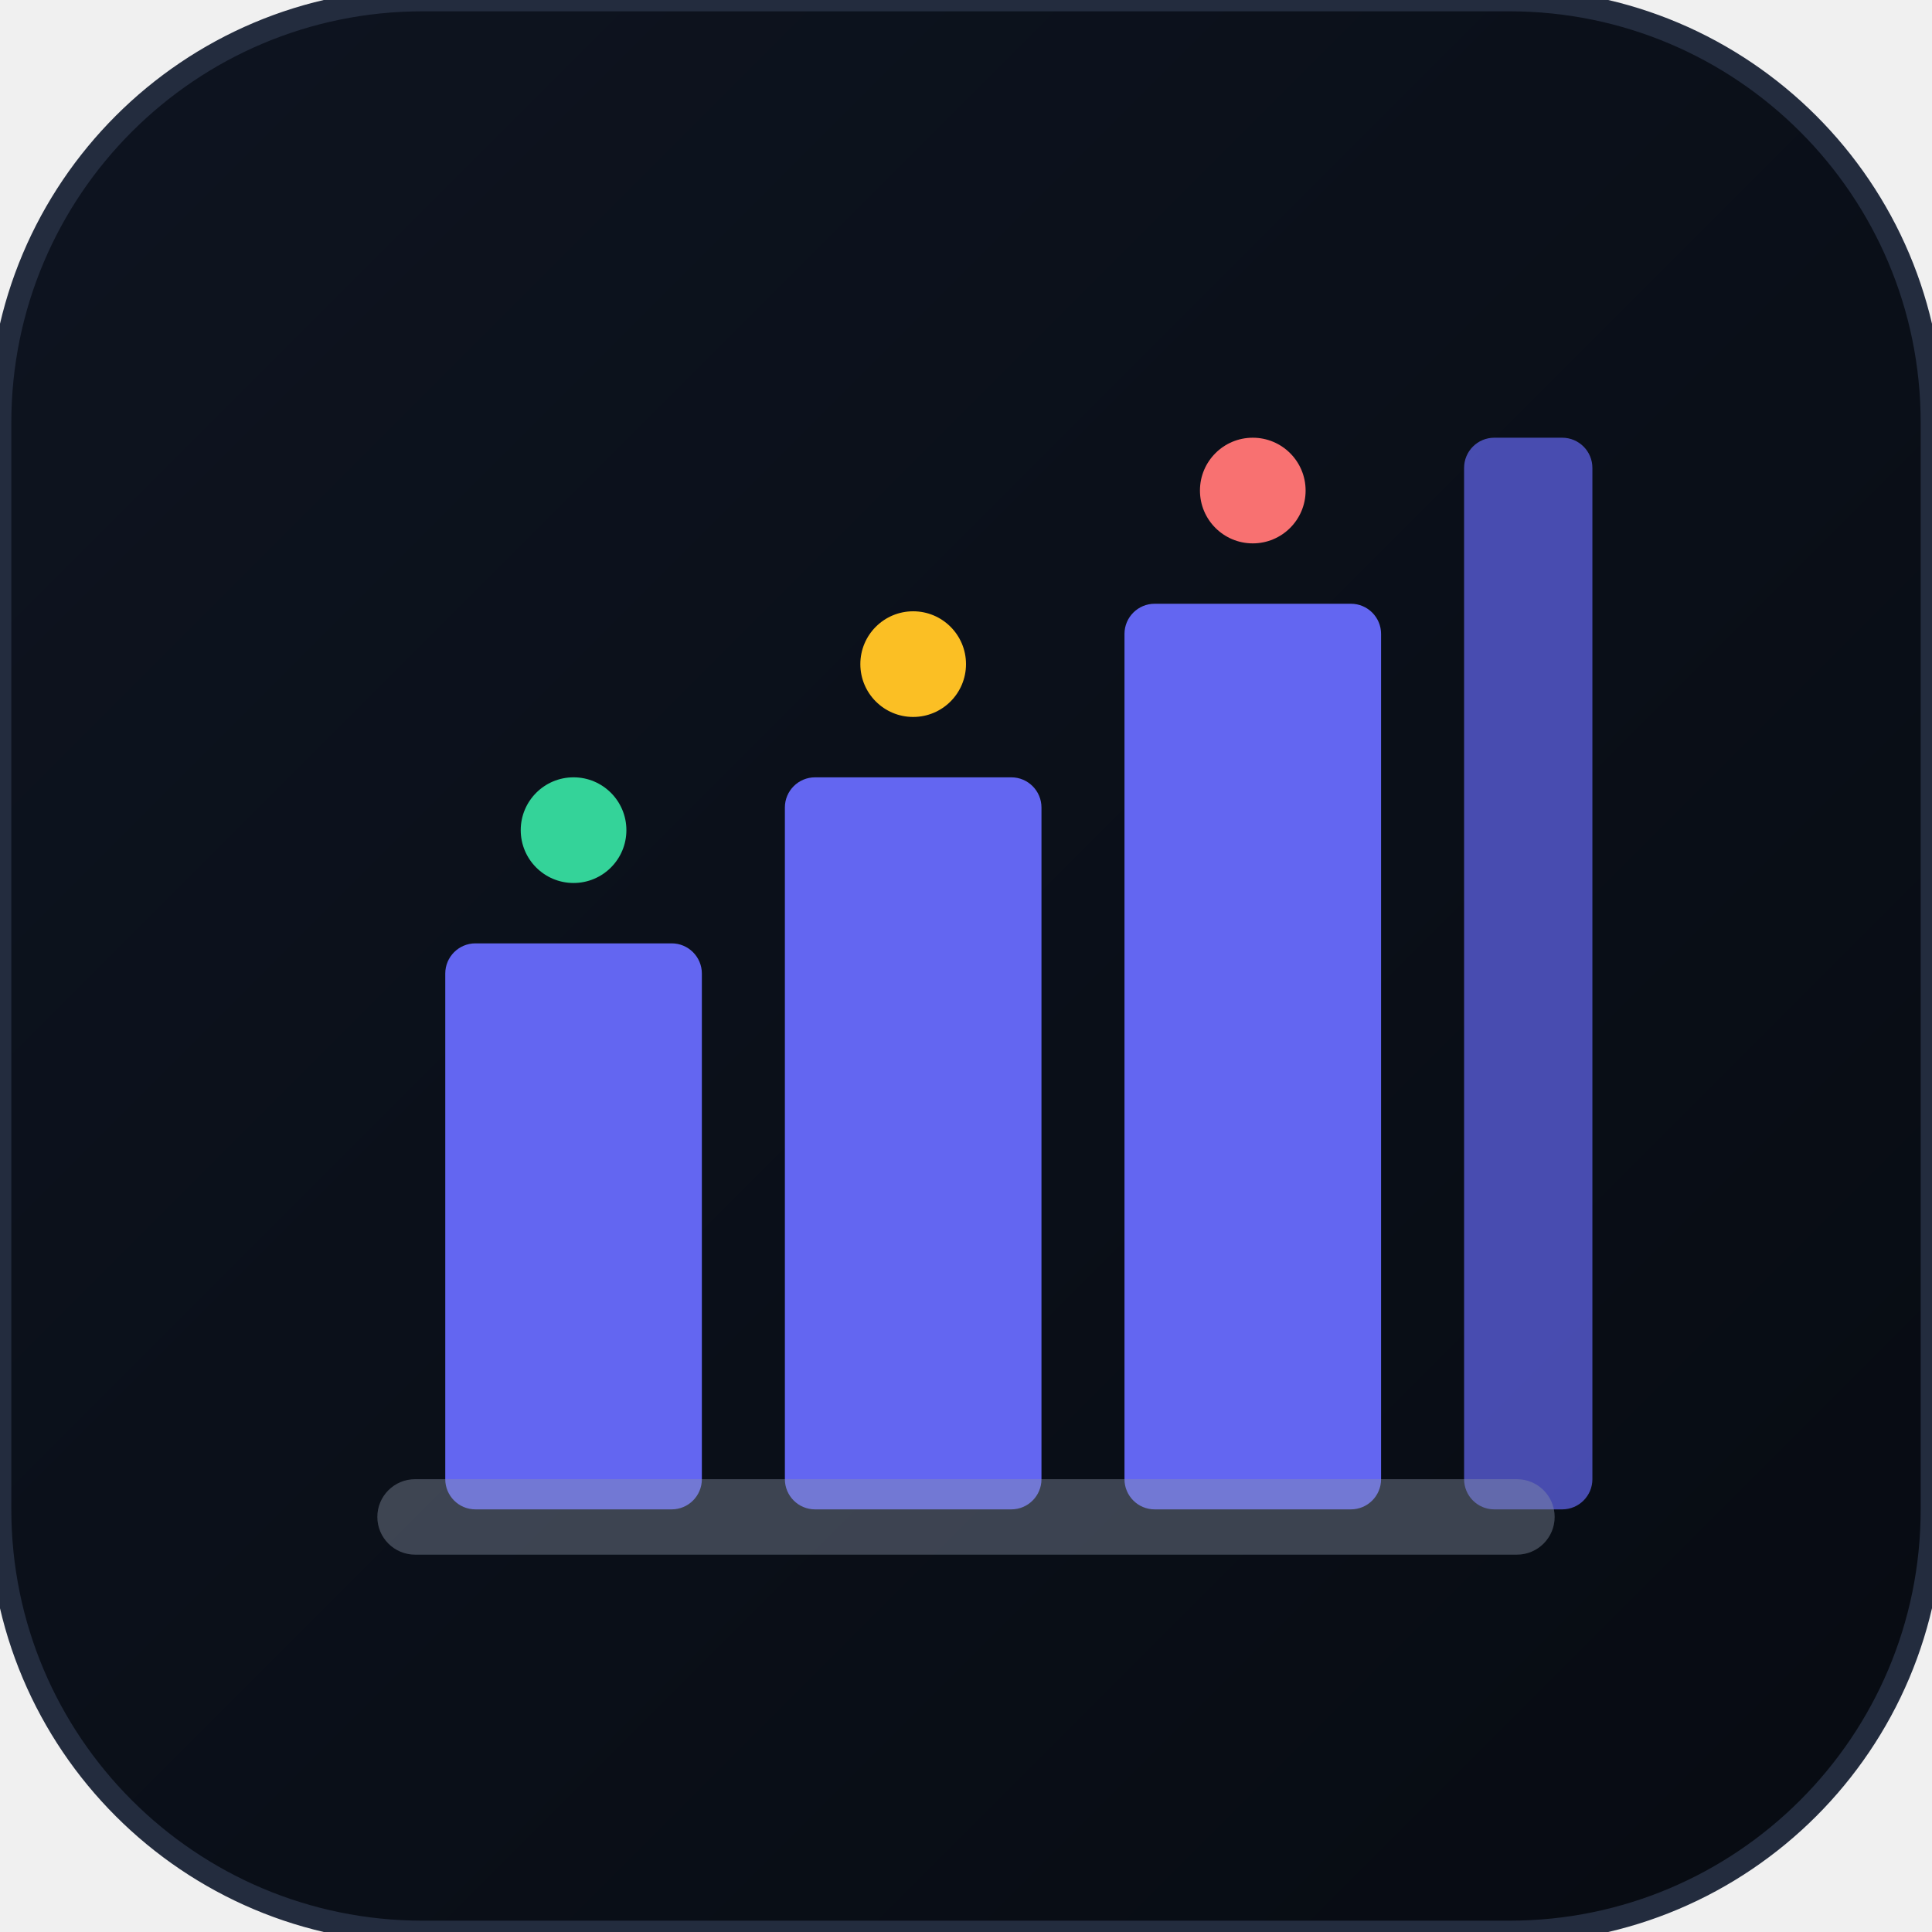
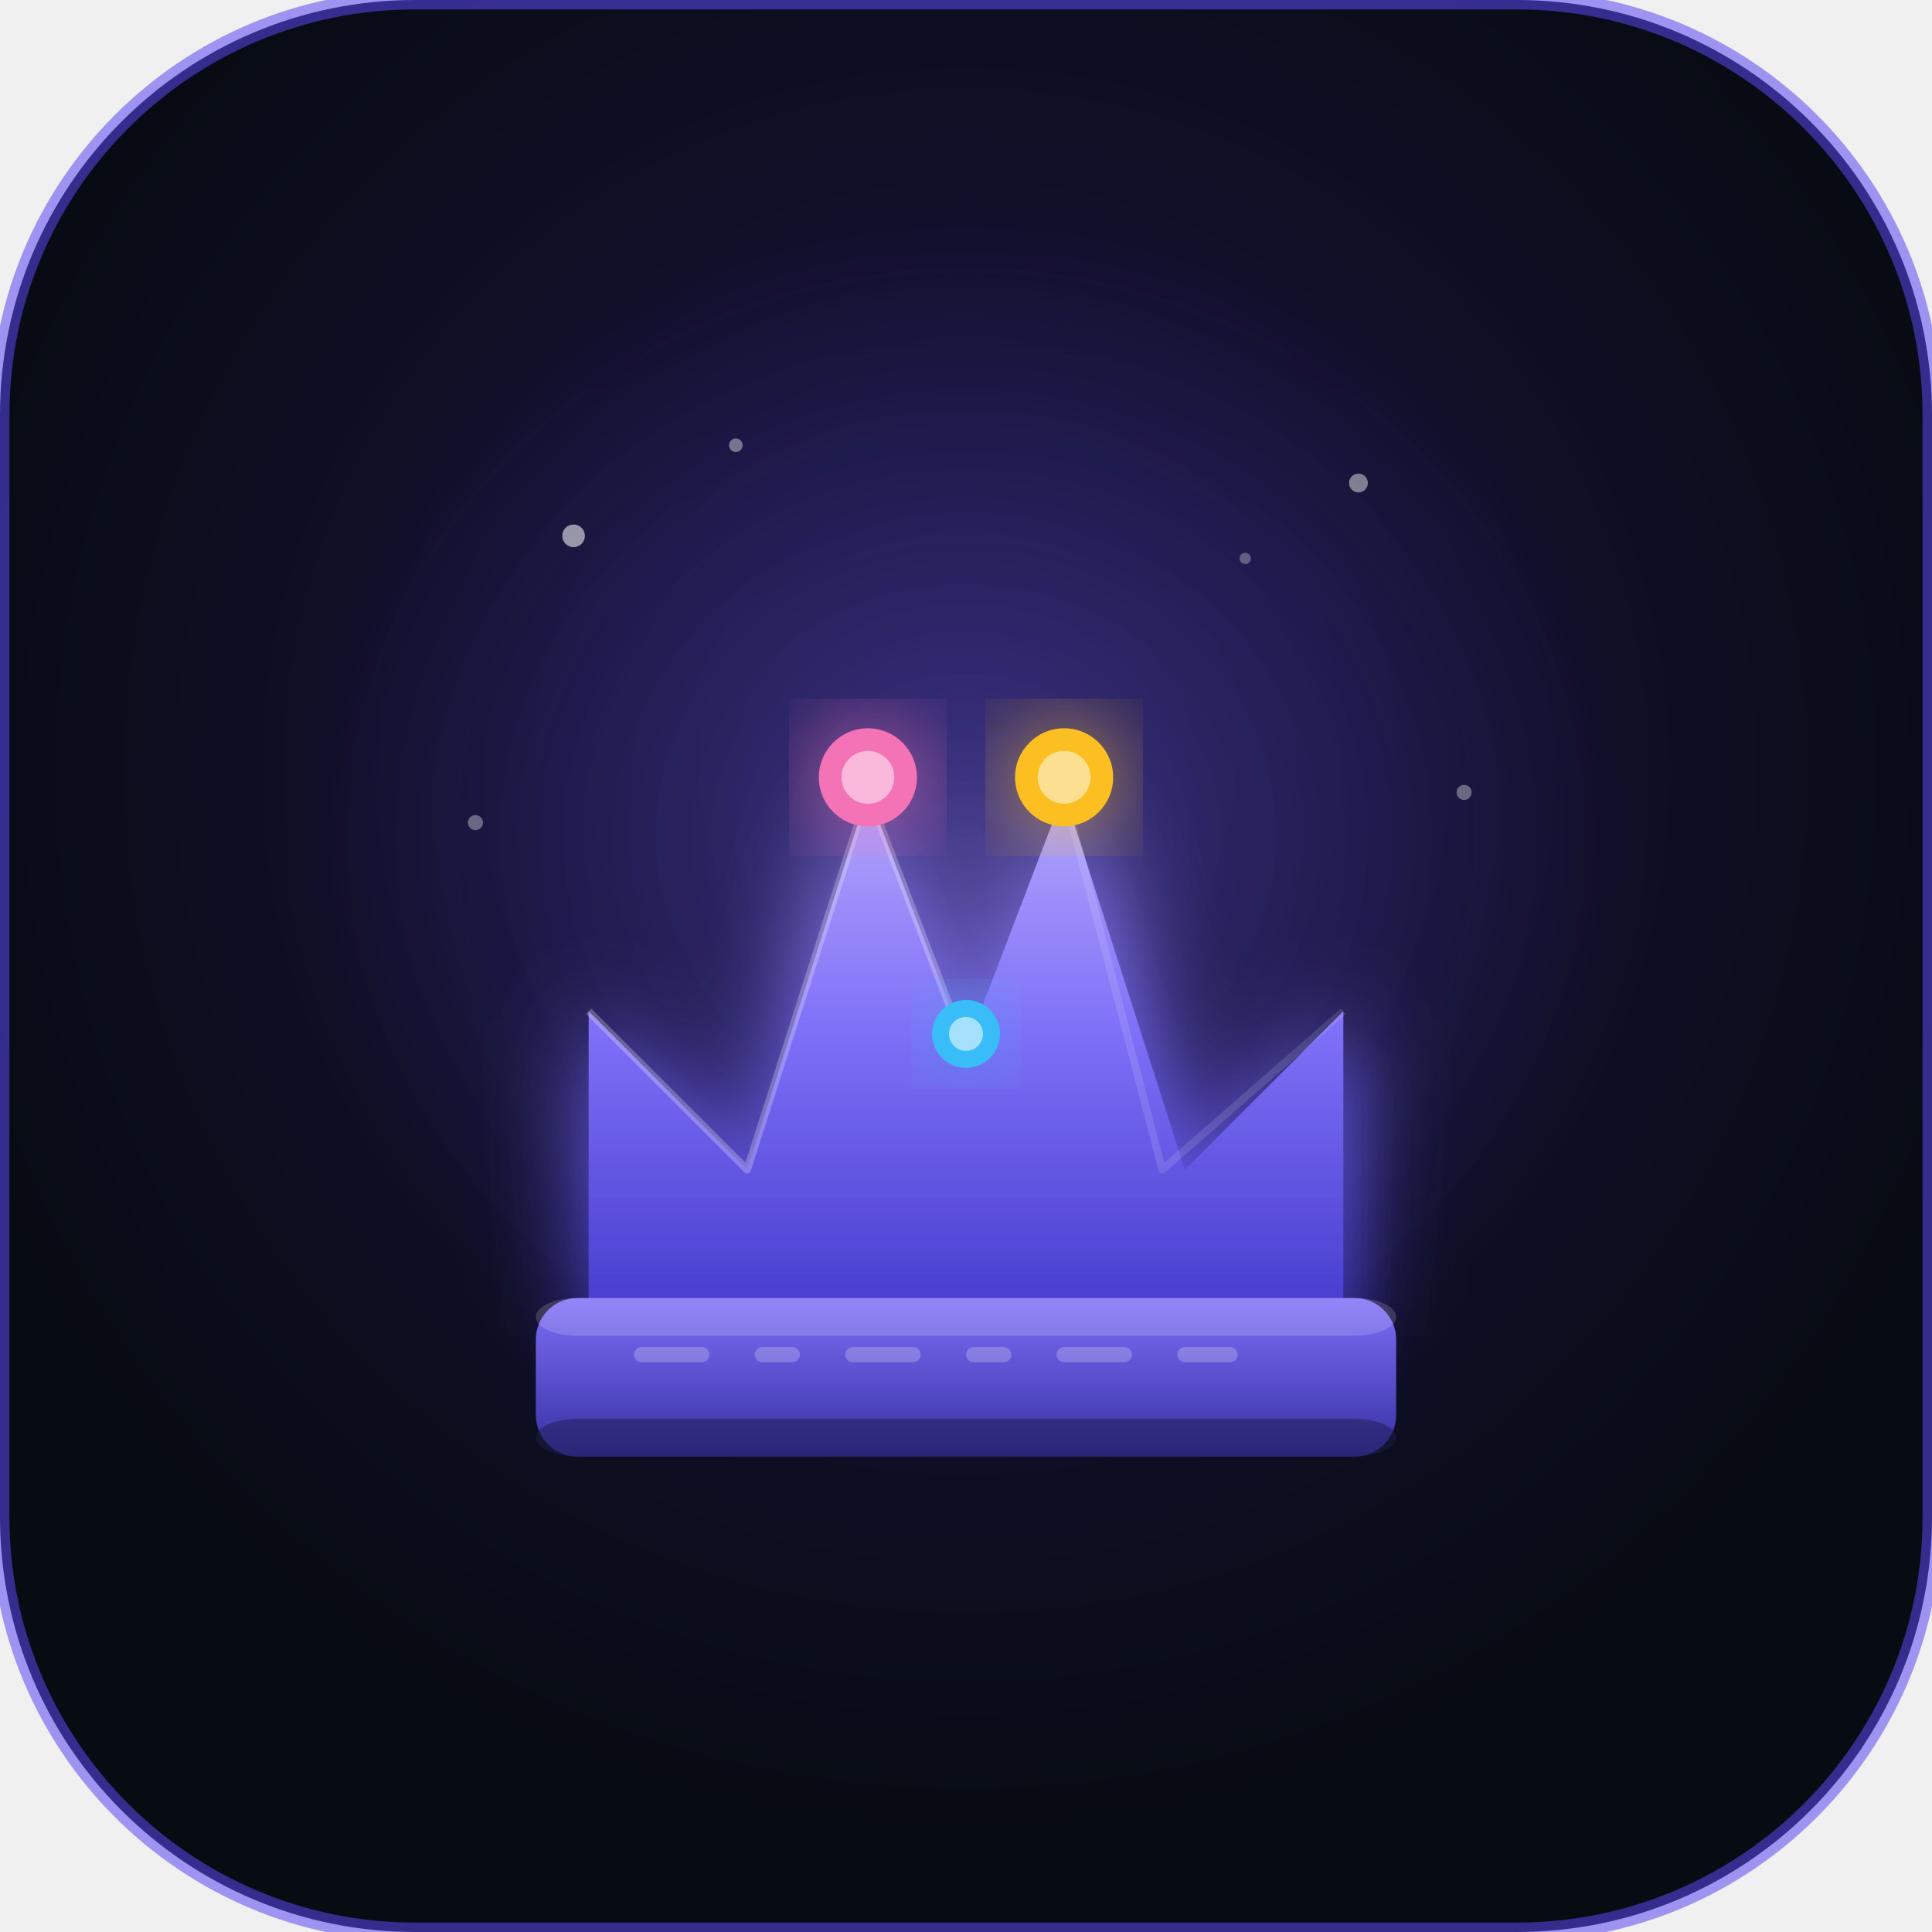
<svg xmlns="http://www.w3.org/2000/svg" viewBox="0 0 512 512" width="512" height="512">
  <defs>
-     <linearGradient id="bg" x1="0" y1="0" x2="1" y2="1">
-       <stop offset="0" stop-color="#0e1420" />
-       <stop offset="1" stop-color="#070b12" />
+     <radialGradient id="bg-glow" cx="50%" cy="40%" r="55%">
+       <stop offset="0%" stop-color="#1c1545" />
+       <stop offset="100%" stop-color="#070b12" />
+     </radialGradient>
+     <linearGradient id="crown-grad" x1="0" y1="0" x2="0" y2="1">
+       <stop offset="0%" stop-color="#b4a7fb" />
+       <stop offset="45%" stop-color="#7d6ff7" />
+       <stop offset="100%" stop-color="#4338ca" />
    </linearGradient>
+     <linearGradient id="base-grad" x1="0" y1="0" x2="0" y2="1">
+       <stop offset="0%" stop-color="#7d6ff7" />
+       <stop offset="100%" stop-color="#3730a3" />
+     </linearGradient>
+     <radialGradient id="halo" cx="50%" cy="45%" r="45%">
+       <stop offset="0%" stop-color="#7d6ff7" stop-opacity="0.35" />
+       <stop offset="100%" stop-color="#5a4af2" stop-opacity="0" />
+     </radialGradient>
+     <filter id="glow-f" x="-30%" y="-30%" width="160%" height="160%">
+       <feGaussianBlur stdDeviation="14" result="blur" />
+       <feMerge>
+         <feMergeNode in="blur" />
+         <feMergeNode in="SourceGraphic" />
+       </feMerge>
+     </filter>
+     <filter id="soft" x="-20%" y="-20%" width="140%" height="140%">
+       <feGaussianBlur stdDeviation="6" />
+     </filter>
  </defs>
-   <rect x="0" y="0" width="512" height="512" rx="112" fill="url(#bg)" />
-   <rect x="0" y="0" width="512" height="512" rx="112" fill="none" stroke="#232c3e" stroke-width="6" />
-   <g fill="#6366f1">
-     <rect x="118" y="250" width="68" height="150" rx="8" />
-     <rect x="208" y="206" width="68" height="194" rx="8" />
-     <rect x="298" y="160" width="68" height="240" rx="8" />
-     <rect x="388" y="116" width="34" height="284" rx="8" opacity="0.7" />
-   </g>
-   <rect x="100" y="392" width="312" height="20" rx="10" fill="#8a94a8" opacity="0.4" />
-   <circle cx="152" cy="220" r="14" fill="#34d399" />
-   <circle cx="242" cy="176" r="14" fill="#fbbf24" />
-   <circle cx="332" cy="130" r="14" fill="#f87171" />
+   <rect width="512" height="512" rx="110" fill="url(#bg-glow)" />
+   <rect width="512" height="512" rx="110" fill="none" stroke="#5a4af2" stroke-width="5" stroke-opacity="0.55" />
+   <ellipse cx="256" cy="240" rx="200" ry="180" fill="url(#halo)" filter="url(#soft)" />
+   <path d="M156,354 L156,268 L198,310 L230,210 L256,278 L282,210 L314,310 L356,268 L356,354 Z" fill="#3730a3" opacity="0.6" transform="translate(4,8)" filter="url(#soft)" />
+   <path d="M156,354 L156,268 L198,310 L230,210 L256,278 L282,210 L314,310 L356,268 L356,354 Z" fill="url(#crown-grad)" filter="url(#glow-f)" />
+   <path d="M156,268 L198,310 L230,210 L256,278" fill="none" stroke="white" stroke-width="2" stroke-opacity="0.25" stroke-linejoin="round" />
+   <path d="M282,210 L308,310 L356,268" fill="none" stroke="white" stroke-width="2" stroke-opacity="0.12" stroke-linejoin="round" />
+   <rect x="142" y="344" width="228" height="42" rx="11" fill="url(#base-grad)" />
+   <rect x="142" y="344" width="228" height="10" rx="11" fill="white" opacity="0.16" />
+   <rect x="142" y="376" width="228" height="10" rx="11" fill="#1e1b4b" opacity="0.5" />
+   <rect x="168" y="357" width="20" height="4" rx="2" fill="white" opacity="0.22" />
+   <rect x="200" y="357" width="12" height="4" rx="2" fill="white" opacity="0.22" />
+   <rect x="224" y="357" width="20" height="4" rx="2" fill="white" opacity="0.22" />
+   <rect x="256" y="357" width="12" height="4" rx="2" fill="white" opacity="0.22" />
+   <rect x="280" y="357" width="20" height="4" rx="2" fill="white" opacity="0.22" />
+   <rect x="312" y="357" width="16" height="4" rx="2" fill="white" opacity="0.22" />
+   <circle cx="230" cy="206" r="13" fill="#f472b6" filter="url(#glow-f)" />
+   <circle cx="230" cy="206" r="7" fill="white" opacity="0.5" />
+   <circle cx="256" cy="275" r="0" />
+   <circle cx="256" cy="190" r="0" />
+   <circle cx="282" cy="206" r="13" fill="#fbbf24" filter="url(#glow-f)" />
+   <circle cx="282" cy="206" r="7" fill="white" opacity="0.5" />
+   <circle cx="256" cy="274" r="9" fill="#38bdf8" filter="url(#glow-f)" />
+   <circle cx="256" cy="274" r="4.5" fill="white" opacity="0.55" />
+   <circle cx="152" cy="142" r="3" fill="white" opacity="0.55" />
+   <circle cx="360" cy="128" r="2.5" fill="white" opacity="0.45" />
+   <circle cx="388" cy="210" r="2" fill="white" opacity="0.35" />
+   <circle cx="126" cy="218" r="2" fill="white" opacity="0.35" />
+   <circle cx="195" cy="118" r="1.8" fill="white" opacity="0.4" />
+   <circle cx="330" cy="148" r="1.5" fill="white" opacity="0.3" />
</svg>
